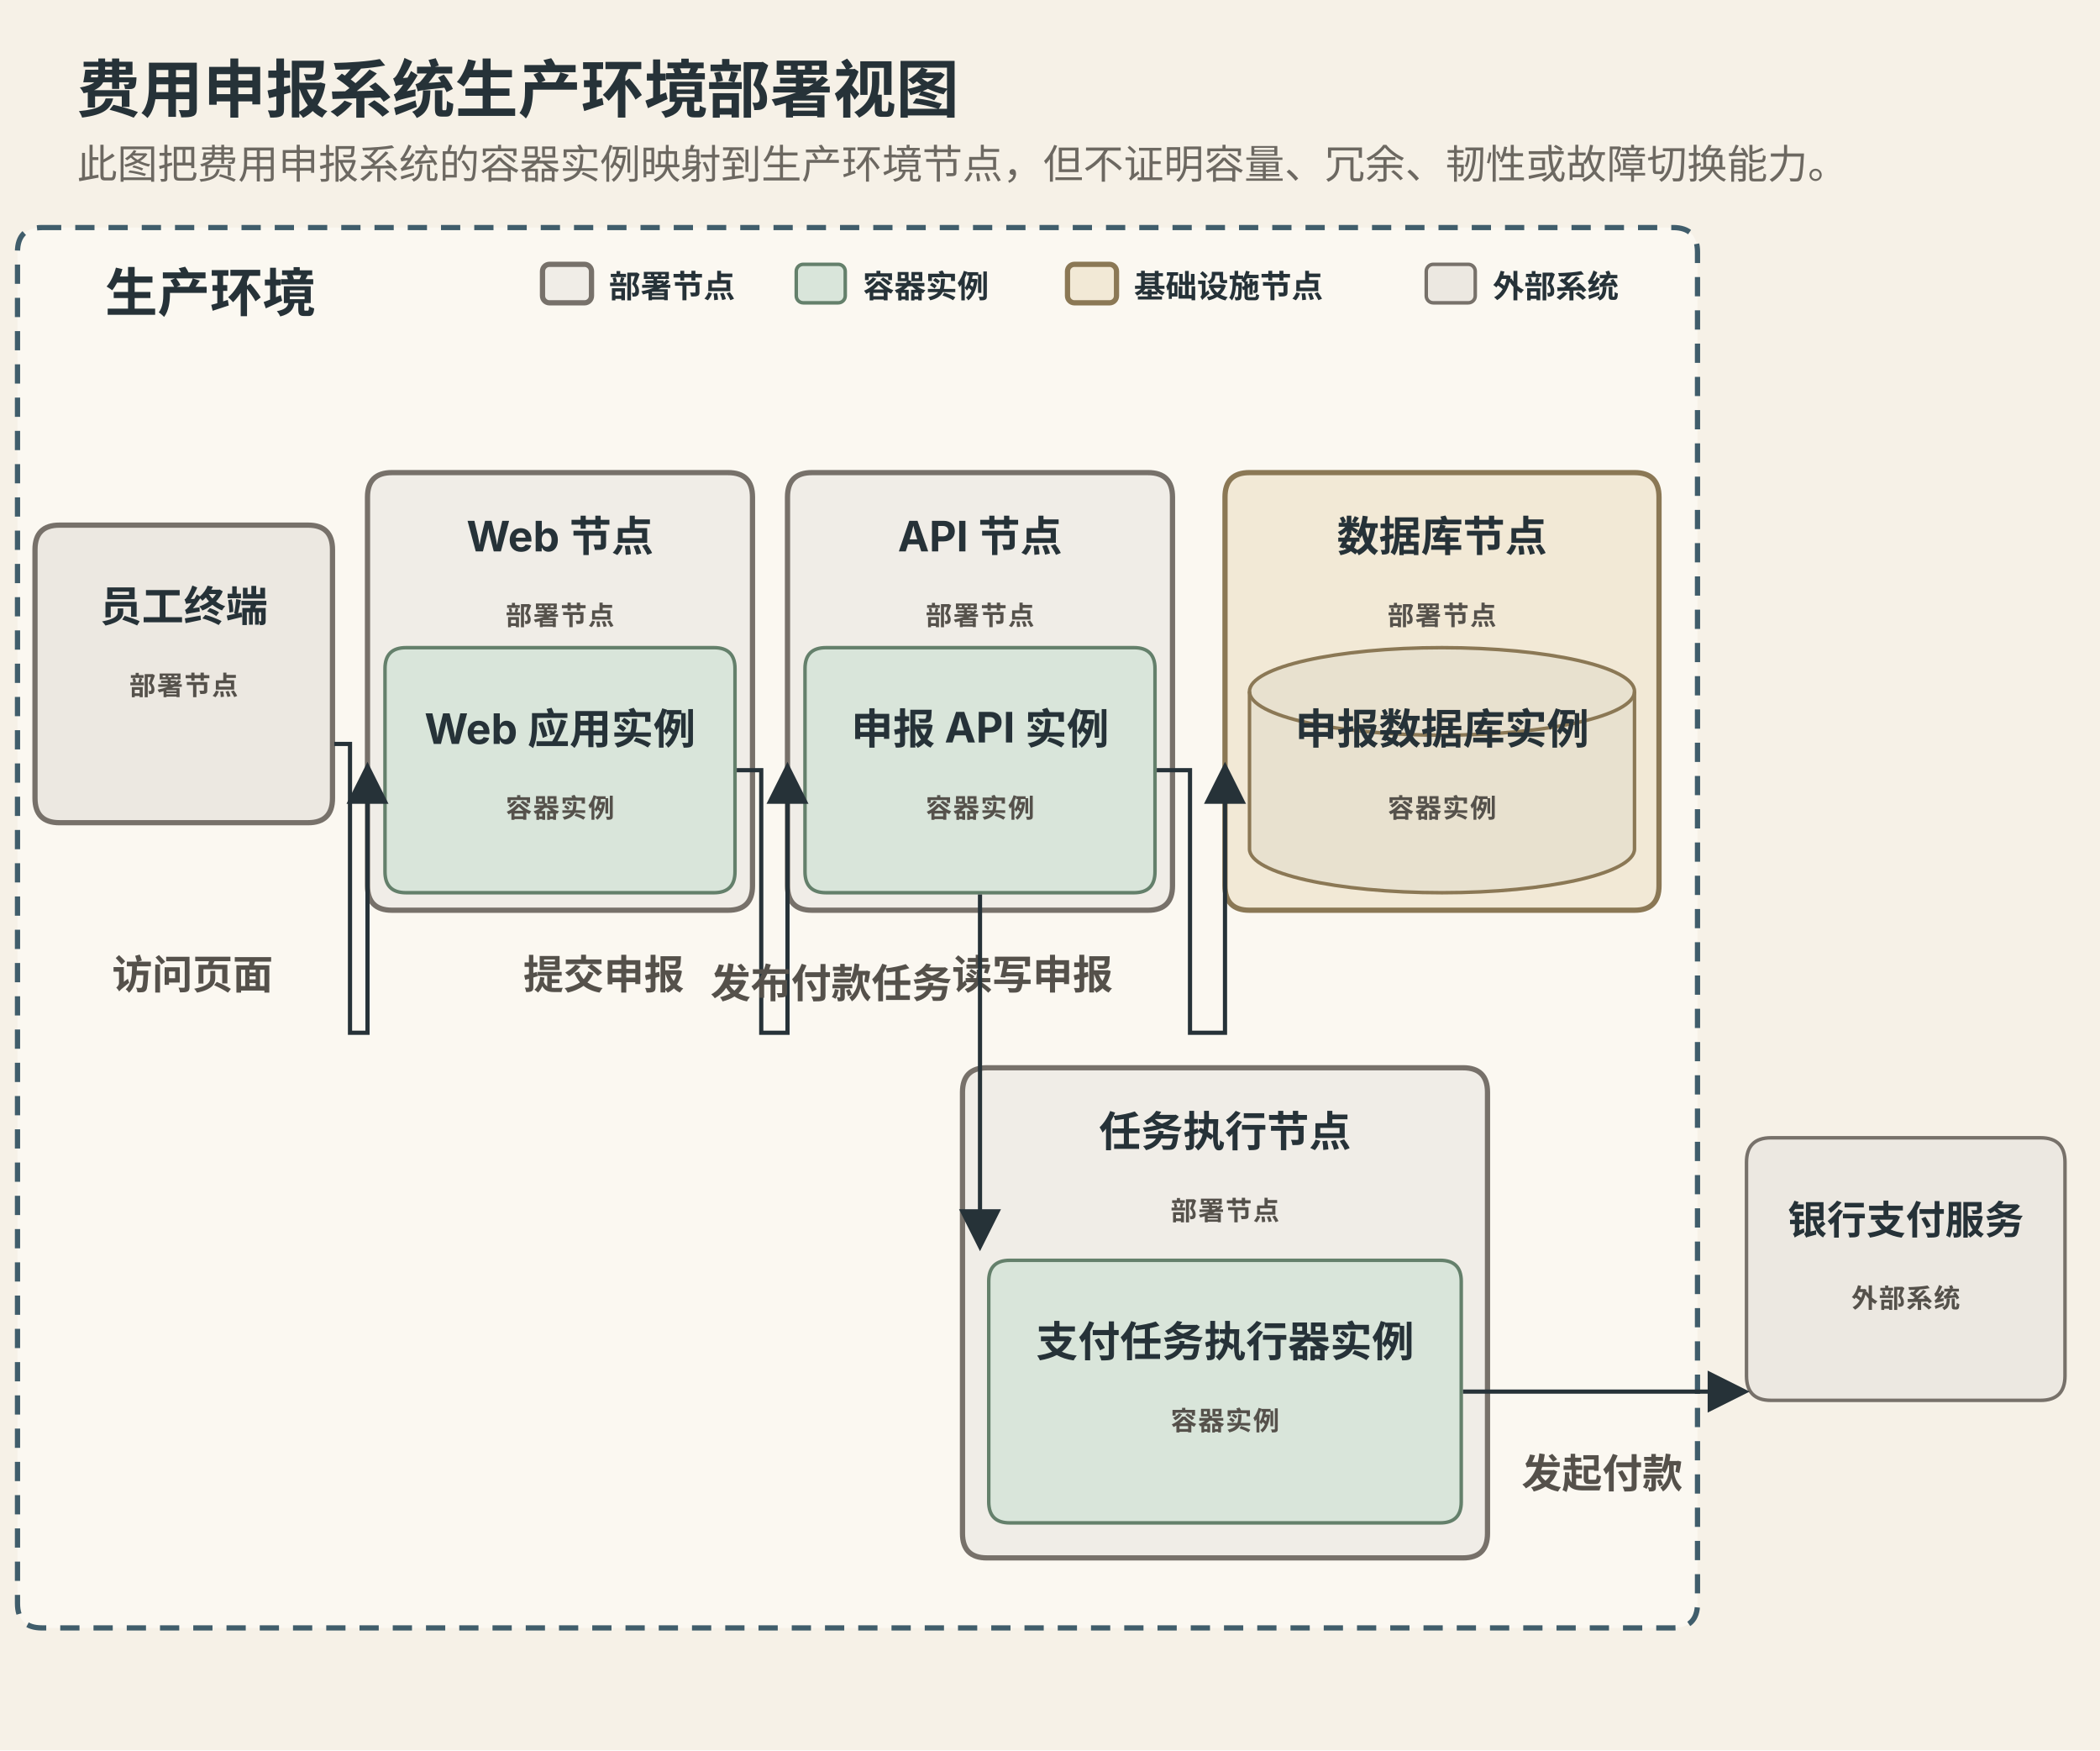
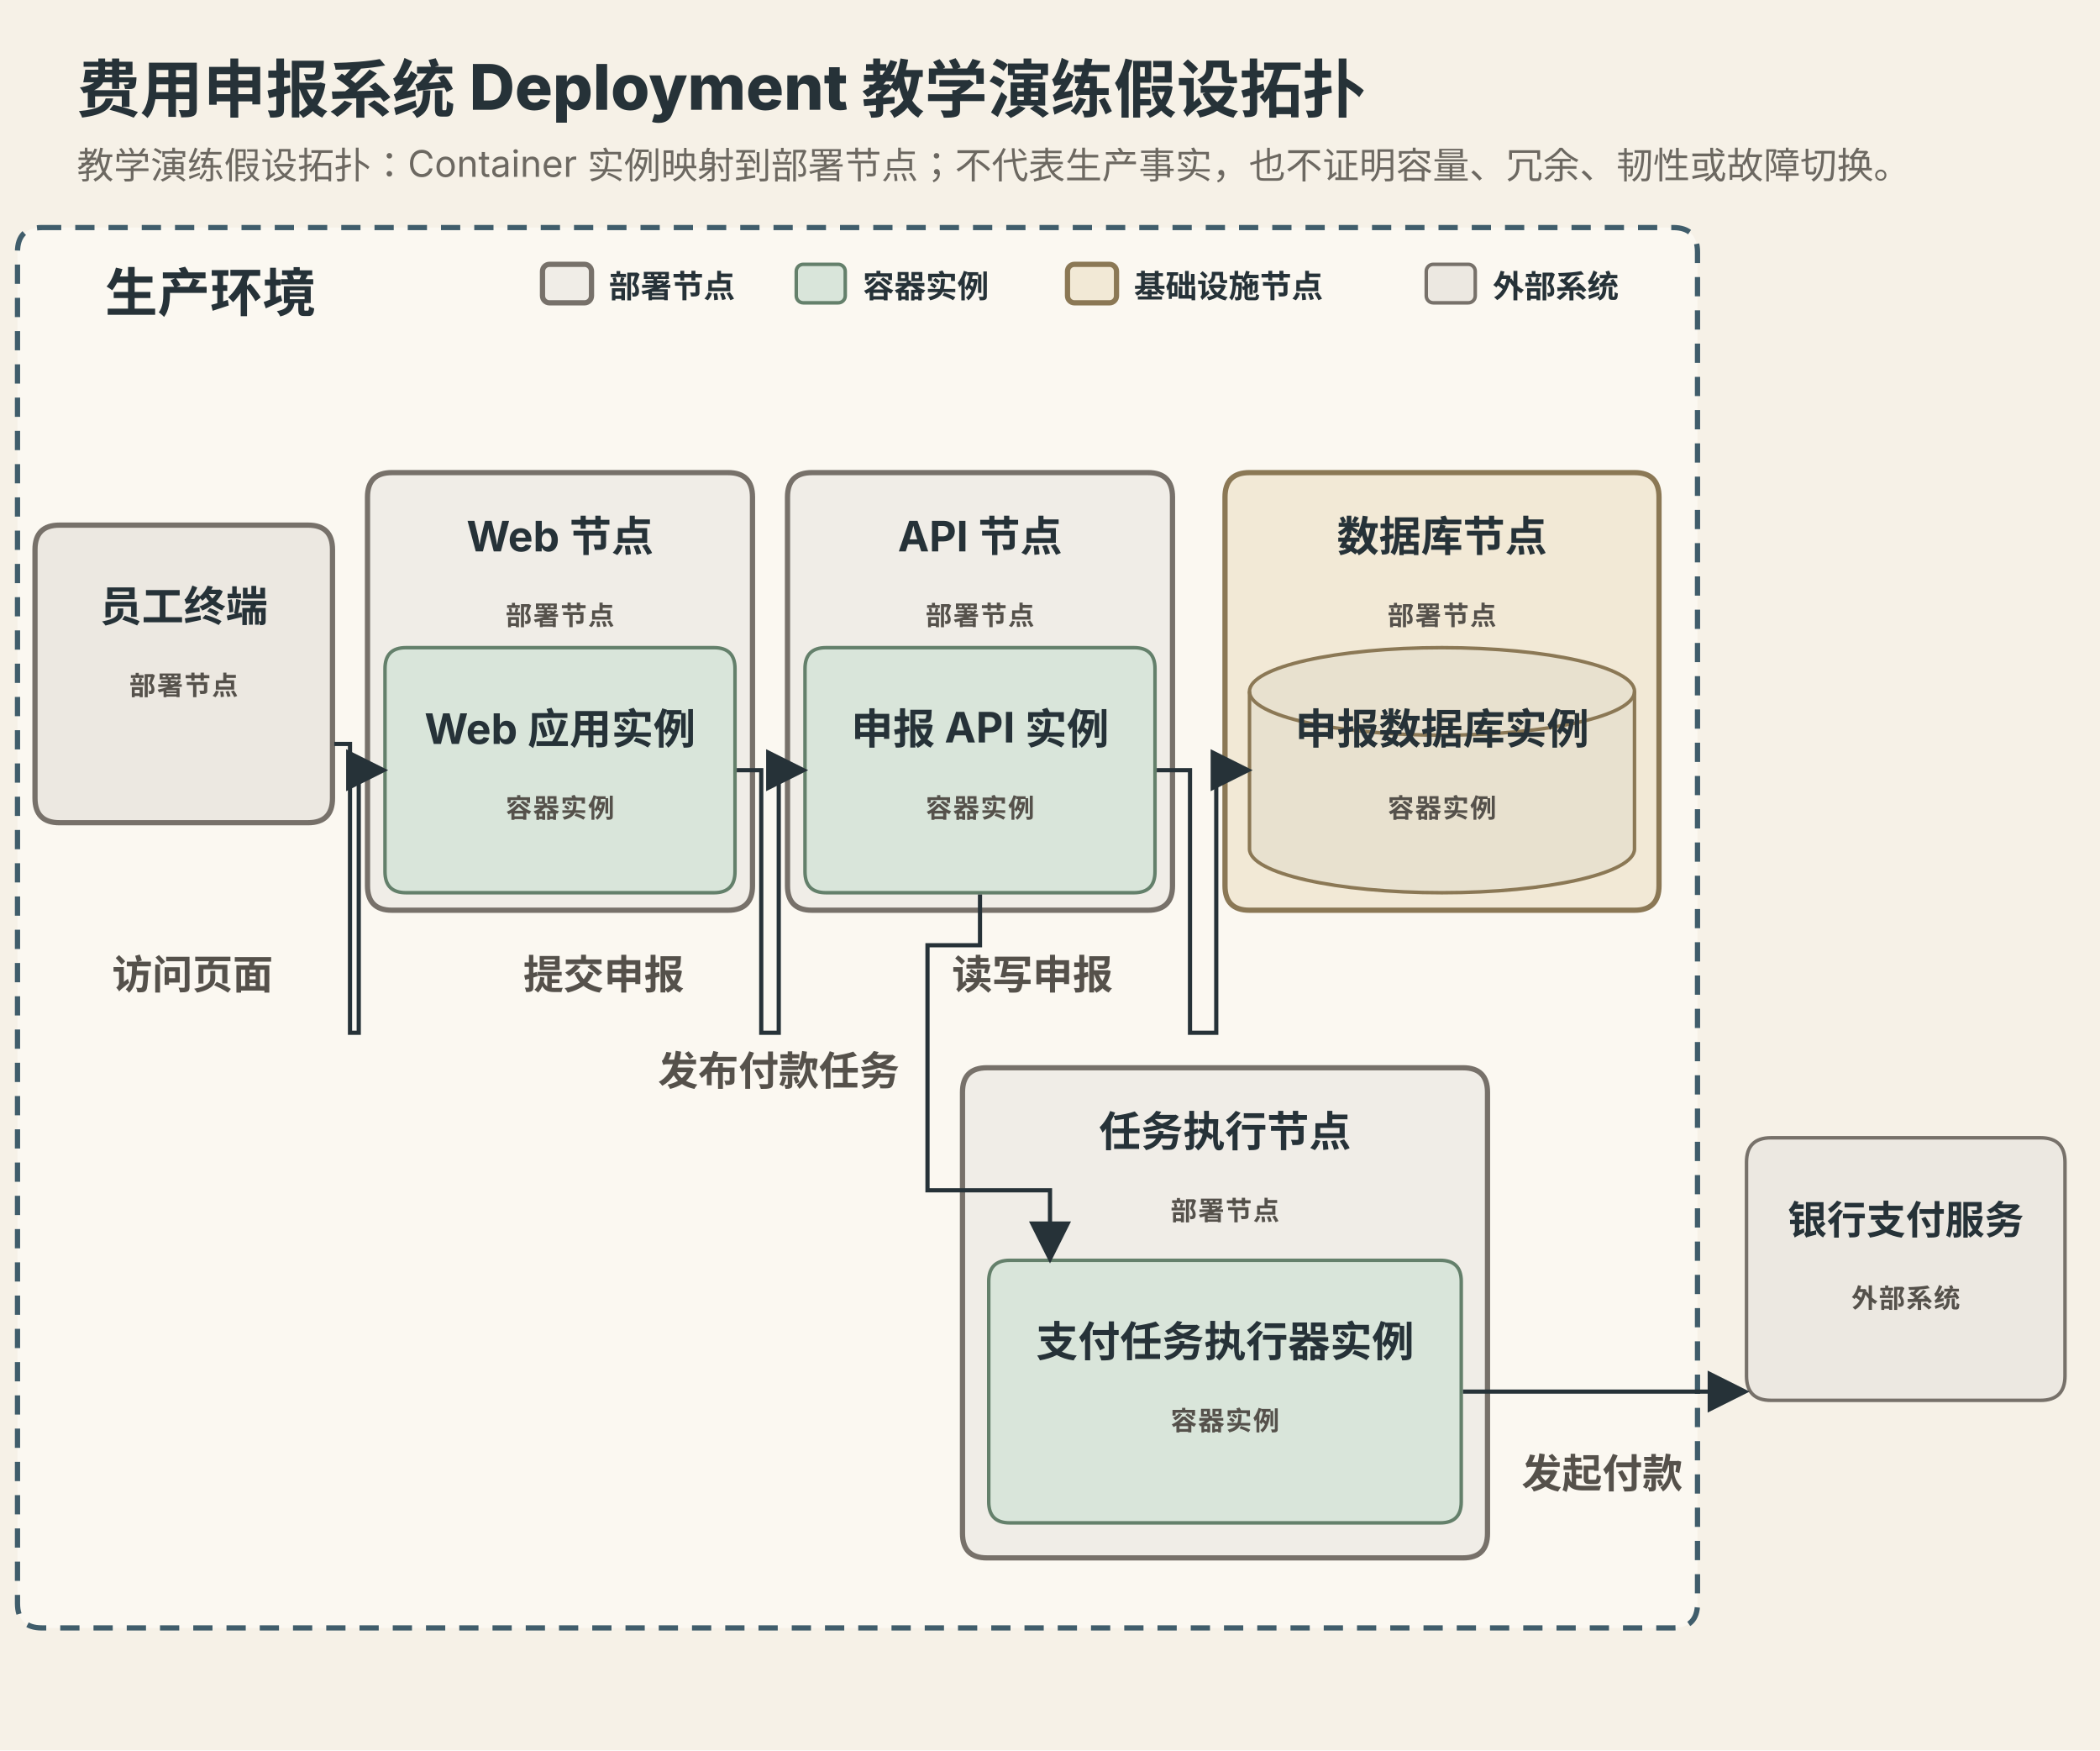
<svg xmlns="http://www.w3.org/2000/svg" viewBox="0 0 1200 1000" role="img" aria-labelledby="deployment-title deployment-description">
  <defs>
    <marker id="deployment-arrow" markerUnits="strokeWidth" markerWidth="10" markerHeight="10" viewBox="0 0 10 10" refX="8" refY="5" orient="auto">
      <path d="M0 0L10 5L0 10Z" fill="#263238" />
    </marker>
    <style>
      text{font-family:-apple-system,BlinkMacSystemFont,"Segoe UI","PingFang SC","Microsoft YaHei",sans-serif;fill:#263238}
-       .heading{font-size:36px;font-weight:760}.note{font-size:23px;fill:#6c6861}
+       .heading{font-size:36px;font-weight:760}.note{font-size:21px;fill:#6c6861}
      .boundary-title{font-size:30px;font-weight:760}.node-title{font-size:24px;font-weight:720}
      .node-type{font-size:15px;font-weight:700;letter-spacing:.7px;fill:#55514b}
      .edge-label{font-size:23px;font-weight:650;fill:#55514b}.legend{font-size:18px;font-weight:650}
    </style>
  </defs>
  <path d="M0 0H1200V1000H0Z" fill="#F6F1E7" />
-   <text x="44" y="64" class="heading">费用申报系统生产环境部署视图</text>
-   <text x="44" y="102" class="note">此图把费用申报系统的容器实例映射到生产环境节点，但不证明容量、冗余、韧性或故障切换能力。</text>
+   <text x="44" y="64" class="heading">费用申报系统 Deployment 教学演练假设拓扑</text>
+   <text x="44" y="102" class="note">教学演练假设拓扑：Container 实例映射到部署节点；不代表生产事实，也不证明容量、冗余、韧性或故障切换。</text>
  <path data-boundary-id="production" data-boundary-name="生产环境" data-boundary-bounds="10 130 960 800" d="M24 130H956Q970 130 970 144V916Q970 930 956 930H24Q10 930 10 916V144Q10 130 24 130Z" fill="#FBF8F1" stroke="#405D6B" stroke-width="3" stroke-dasharray="11 8" />
  <text x="60" y="178" class="boundary-title">生产环境</text>
  <g aria-label="图例">
    <rect x="310" y="151" width="28" height="22" rx="4" fill="#F0EDE7" stroke="#77716A" stroke-width="3" />
    <text x="348" y="170" class="legend">部署节点</text>
    <rect x="455" y="151" width="28" height="22" rx="4" fill="#D9E5DA" stroke="#64806B" stroke-width="2" />
    <text x="493" y="170" class="legend">容器实例</text>
    <rect x="610" y="151" width="28" height="22" rx="4" fill="#F2E9D6" stroke="#8B7855" stroke-width="3" />
    <text x="648" y="170" class="legend">基础设施节点</text>
    <rect x="815" y="151" width="28" height="22" rx="4" fill="#ECE8E1" stroke="#77716A" stroke-width="2" />
    <text x="853" y="170" class="legend">外部系统</text>
  </g>
  <g data-node-id="employee-terminal" data-boundary-id="production" data-node-bounds="20 300 170 170">
    <path d="M34 300H176Q190 300 190 314V456Q190 470 176 470H34Q20 470 20 456V314Q20 300 34 300Z" fill="#ECE8E1" stroke="#77716A" stroke-width="3" />
    <text x="105" y="355" text-anchor="middle" class="node-title" data-text-role="title">员工终端</text>
    <text x="105" y="397" text-anchor="middle" class="node-type" data-text-role="type">部署节点</text>
  </g>
  <g data-node-id="web-node" data-boundary-id="production" data-node-bounds="210 270 220 250">
    <path d="M224 270H416Q430 270 430 284V506Q430 520 416 520H224Q210 520 210 506V284Q210 270 224 270Z" fill="#F0EDE7" stroke="#77716A" stroke-width="3" />
    <text x="320" y="315" text-anchor="middle" class="node-title" data-text-role="title">Web 节点</text>
    <text x="320" y="357" text-anchor="middle" class="node-type" data-text-role="type">部署节点</text>
  </g>
  <g data-node-id="web-instance" data-boundary-id="production" data-node-bounds="220 370 200 140">
    <path d="M232 370H408Q420 370 420 382V498Q420 510 408 510H232Q220 510 220 498V382Q220 370 232 370Z" fill="#D9E5DA" stroke="#64806B" stroke-width="2" />
    <text x="320" y="425" text-anchor="middle" class="node-title" data-text-role="title">Web 应用实例</text>
    <text x="320" y="467" text-anchor="middle" class="node-type" data-text-role="type">容器实例</text>
  </g>
  <g data-node-id="api-node" data-boundary-id="production" data-node-bounds="450 270 220 250">
    <path d="M464 270H656Q670 270 670 284V506Q670 520 656 520H464Q450 520 450 506V284Q450 270 464 270Z" fill="#F0EDE7" stroke="#77716A" stroke-width="3" />
    <text x="560" y="315" text-anchor="middle" class="node-title" data-text-role="title">API 节点</text>
    <text x="560" y="357" text-anchor="middle" class="node-type" data-text-role="type">部署节点</text>
  </g>
  <g data-node-id="api-instance" data-boundary-id="production" data-node-bounds="460 370 200 140">
    <path d="M472 370H648Q660 370 660 382V498Q660 510 648 510H472Q460 510 460 498V382Q460 370 472 370Z" fill="#D9E5DA" stroke="#64806B" stroke-width="2" />
    <text x="560" y="425" text-anchor="middle" class="node-title" data-text-role="title">申报 API 实例</text>
    <text x="560" y="467" text-anchor="middle" class="node-type" data-text-role="type">容器实例</text>
  </g>
  <g data-node-id="db-node" data-boundary-id="production" data-node-bounds="700 270 248 250">
    <path d="M714 270H934Q948 270 948 284V506Q948 520 934 520H714Q700 520 700 506V284Q700 270 714 270Z" fill="#F2E9D6" stroke="#8B7855" stroke-width="3" />
    <text x="824" y="315" text-anchor="middle" class="node-title" data-text-role="title">数据库节点</text>
    <text x="824" y="357" text-anchor="middle" class="node-type" data-text-role="type">部署节点</text>
  </g>
  <g data-node-id="db-instance" data-boundary-id="production" data-node-bounds="714 370 220 140">
    <path d="M714 395C714 381 764 370 824 370S934 381 934 395V485C934 499 884 510 824 510S714 499 714 485Z" fill="#E8E1CF" stroke="#8B7855" stroke-width="2" />
    <path d="M714 395C714 409 764 420 824 420S934 409 934 395" fill="none" stroke="#8B7855" stroke-width="2" />
    <text x="824" y="425" text-anchor="middle" class="node-title" data-text-role="title">申报数据库实例</text>
    <text x="824" y="467" text-anchor="middle" class="node-type" data-text-role="type">容器实例</text>
  </g>
  <g data-node-id="task-node" data-boundary-id="production" data-node-bounds="550 610 300 280">
    <path d="M564 610H836Q850 610 850 624V876Q850 890 836 890H564Q550 890 550 876V624Q550 610 564 610Z" fill="#F0EDE7" stroke="#77716A" stroke-width="3" />
    <text x="700" y="655" text-anchor="middle" class="node-title" data-text-role="title">任务执行节点</text>
    <text x="700" y="697" text-anchor="middle" class="node-type" data-text-role="type">部署节点</text>
  </g>
  <g data-node-id="worker-instance" data-boundary-id="production" data-node-bounds="565 720 270 150">
    <path d="M577 720H823Q835 720 835 732V858Q835 870 823 870H577Q565 870 565 858V732Q565 720 577 720Z" fill="#D9E5DA" stroke="#64806B" stroke-width="2" />
    <text x="700" y="775" text-anchor="middle" class="node-title" data-text-role="title">支付任务执行器实例</text>
    <text x="700" y="817" text-anchor="middle" class="node-type" data-text-role="type">容器实例</text>
  </g>
  <g data-node-id="bank" data-node-bounds="998 650 182 150">
    <path d="M1012 650H1166Q1180 650 1180 664V786Q1180 800 1166 800H1012Q998 800 998 786V664Q998 650 1012 650Z" fill="#ECE8E1" stroke="#77716A" stroke-width="2" />
    <text x="1089" y="705" text-anchor="middle" class="node-title" data-text-role="title" style="font-size:22.5px">银行支付服务</text>
    <text x="1089" y="747" text-anchor="middle" class="node-type" data-text-role="type">外部系统</text>
  </g>
-   <path data-edge-id="edge-employee-web" data-source="employee-terminal" data-target="web-instance" d="M191 425H200V590H210V440" fill="none" stroke="#263238" stroke-width="2.4" marker-end="url(#deployment-arrow)" />
-   <text x="110" y="565" text-anchor="middle" class="edge-label" data-edge-id="edge-employee-web" data-stroke-clearance-css="8" data-arrow-clearance-css="16" data-node-clearance-css="12" data-max-association-css="60">访问页面</text>
-   <path data-edge-id="edge-web-api" data-source="web-instance" data-target="api-instance" d="M421 440H435V590H450V440" fill="none" stroke="#263238" stroke-width="2.4" marker-end="url(#deployment-arrow)" />
-   <text x="345" y="565" text-anchor="middle" class="edge-label" data-edge-id="edge-web-api" data-stroke-clearance-css="8" data-arrow-clearance-css="16" data-node-clearance-css="12" data-max-association-css="60">提交申报</text>
-   <path data-edge-id="edge-api-db" data-source="api-instance" data-target="db-instance" d="M661 440H680V590H700V440" fill="none" stroke="#263238" stroke-width="2.4" marker-end="url(#deployment-arrow)" />
-   <text x="590" y="565" text-anchor="middle" class="edge-label" data-edge-id="edge-api-db" data-stroke-clearance-css="8" data-arrow-clearance-css="16" data-node-clearance-css="12" data-max-association-css="60">读写申报</text>
-   <path data-edge-id="edge-api-task" data-source="api-instance" data-target="worker-instance" d="M560 511V710" fill="none" stroke="#263238" stroke-width="2.4" marker-end="url(#deployment-arrow)" />
-   <text x="475" y="570" text-anchor="middle" class="edge-label" data-edge-id="edge-api-task" data-stroke-clearance-css="8" data-arrow-clearance-css="16" data-node-clearance-css="12" data-max-association-css="60">发布付款任务</text>
+   <path data-edge-id="edge-employee-web" data-source="employee-terminal" data-target="web-instance" d="M191 425H200V590H205V440H217" fill="none" stroke="#263238" stroke-width="2.4" marker-end="url(#deployment-arrow)" />
+   <text x="110" y="565" text-anchor="middle" class="edge-label" data-edge-id="edge-employee-web" data-label-bounds="64.012 542.491 91.976 27" data-stroke-clearance-css="8" data-arrow-clearance-css="16" data-node-clearance-css="12" data-max-association-css="60">访问页面</text>
+   <path data-edge-id="edge-web-api" data-source="web-instance" data-target="api-instance" d="M421 440H435V590H445V440H457" fill="none" stroke="#263238" stroke-width="2.4" marker-end="url(#deployment-arrow)" />
+   <text x="345" y="565" text-anchor="middle" class="edge-label" data-edge-id="edge-web-api" data-label-bounds="299.012 542.491 91.976 27" data-stroke-clearance-css="8" data-arrow-clearance-css="16" data-node-clearance-css="12" data-max-association-css="60">提交申报</text>
+   <path data-edge-id="edge-api-db" data-source="api-instance" data-target="db-instance" d="M661 440H680V590H695V440H711" fill="none" stroke="#263238" stroke-width="2.4" marker-end="url(#deployment-arrow)" />
+   <text x="590" y="565" text-anchor="middle" class="edge-label" data-edge-id="edge-api-db" data-label-bounds="544.012 542.491 91.976 27" data-stroke-clearance-css="8" data-arrow-clearance-css="16" data-node-clearance-css="12" data-max-association-css="60">读写申报</text>
+   <path data-edge-id="edge-api-task" data-source="api-instance" data-target="worker-instance" d="M560 511V540H530V680H600V717" fill="none" stroke="#263238" stroke-width="2.4" marker-end="url(#deployment-arrow)" />
+   <text x="445" y="620" text-anchor="middle" class="edge-label" data-edge-id="edge-api-task" data-label-bounds="376.012 597.491 137.976 27" data-stroke-clearance-css="8" data-arrow-clearance-css="16" data-node-clearance-css="12" data-max-association-css="60">发布付款任务</text>
  <path data-edge-id="edge-task-bank" data-source="worker-instance" data-target="bank" d="M836 795H995" fill="none" stroke="#263238" stroke-width="2.4" marker-end="url(#deployment-arrow)" />
-   <text x="915.5" y="850" text-anchor="middle" class="edge-label" data-edge-id="edge-task-bank" data-stroke-clearance-css="8" data-arrow-clearance-css="16" data-node-clearance-css="12" data-max-association-css="60">发起付款</text>
+   <text x="915.5" y="850" text-anchor="middle" class="edge-label" data-edge-id="edge-task-bank" data-label-bounds="869.512 827.491 91.976 27" data-stroke-clearance-css="8" data-arrow-clearance-css="16" data-node-clearance-css="12" data-max-association-css="60">发起付款</text>
</svg>
